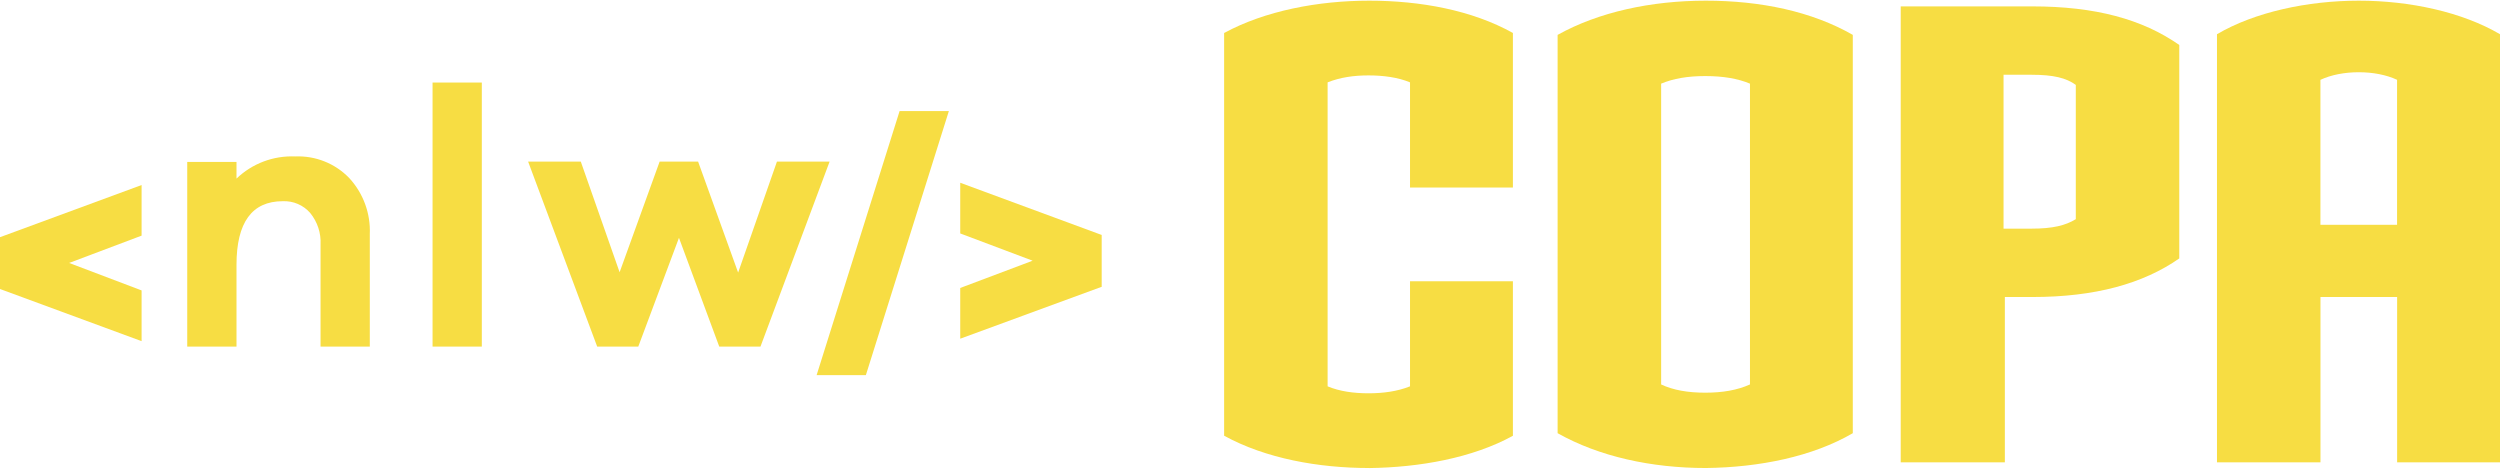
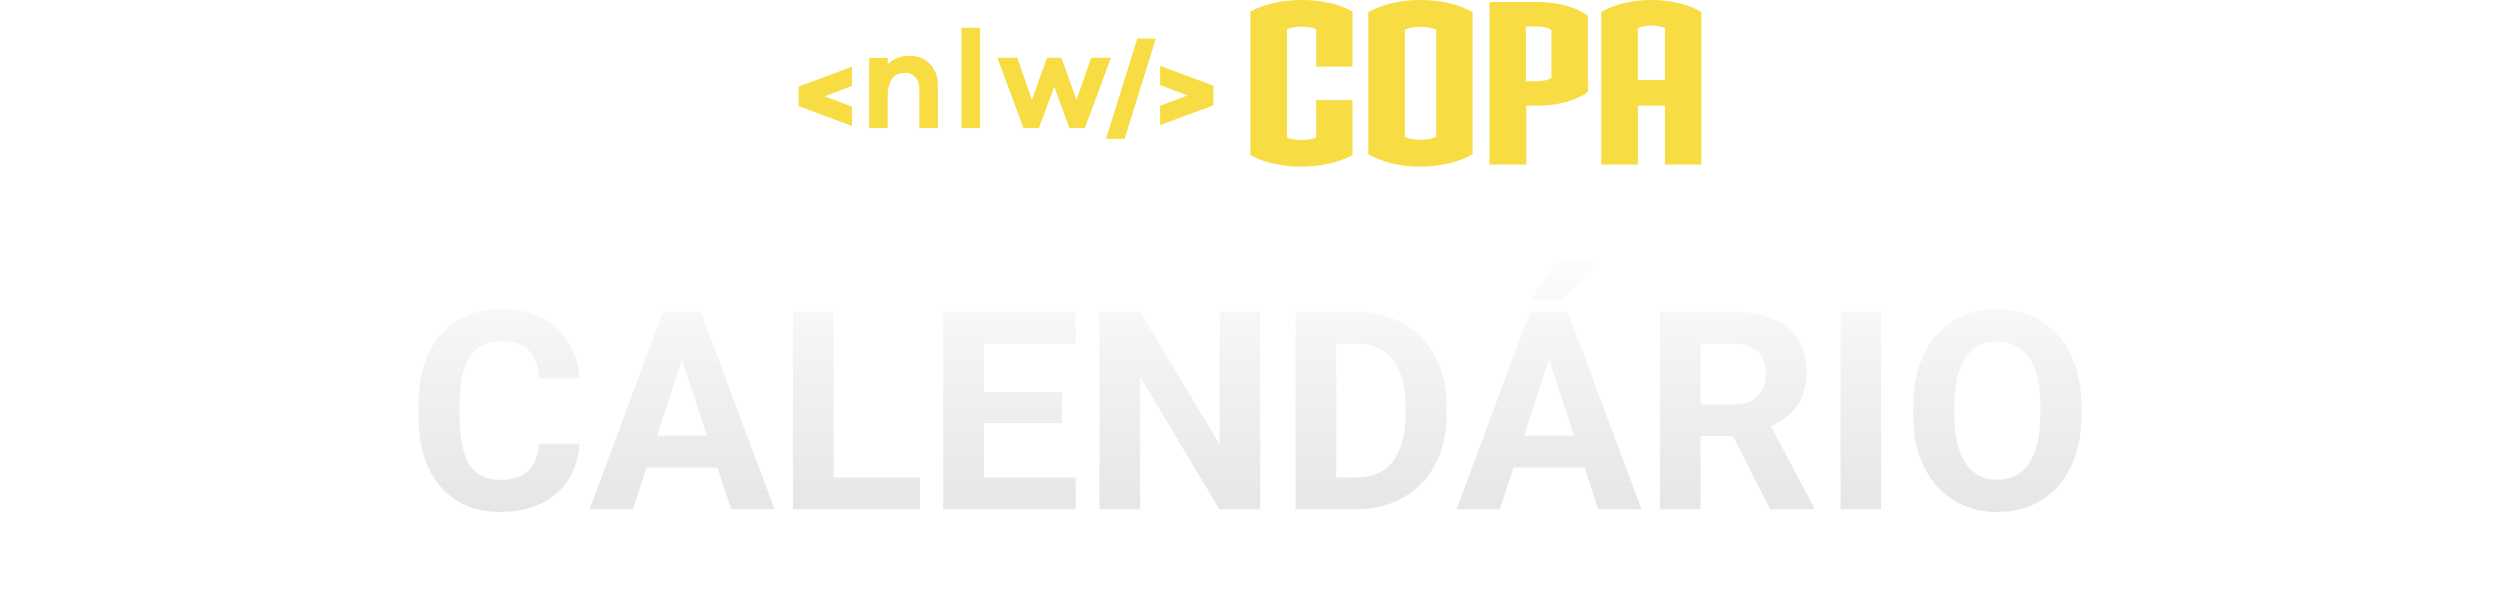
- <svg xmlns="http://www.w3.org/2000/svg" width="160" height="30" viewBox="0 0 160 30" fill="none">
-   <path fill-rule="evenodd" clip-rule="evenodd" d="M9.062 15.085V11.842L0.017 15.174H0V18.502H0.017L9.062 21.834V18.587L4.424 16.829L9.062 15.081V15.085Z" fill="#F7DD43" />
-   <path fill-rule="evenodd" clip-rule="evenodd" d="M61.455 21.673V18.43L66.089 16.685L61.455 14.94V11.697L70.487 15.03H70.508V18.362H70.487L61.455 21.677V21.673ZM57.574 7.109L52.264 24.007H55.416L60.727 7.109H57.574Z" fill="#F7DD43" />
-   <path fill-rule="evenodd" clip-rule="evenodd" d="M22.352 11.396C23.252 12.372 23.723 13.663 23.667 14.983V22.182H20.515V15.645C20.553 14.915 20.318 14.202 19.855 13.633C19.418 13.128 18.772 12.848 18.099 12.877C16.125 12.877 15.136 14.236 15.136 16.948V22.182H11.983V10.364H15.136V11.43C16.138 10.466 17.495 9.953 18.892 10.012C20.194 9.957 21.453 10.462 22.352 11.396V11.396Z" fill="#F7DD43" />
-   <path fill-rule="evenodd" clip-rule="evenodd" d="M27.684 5.283V22.182H30.836V5.283H27.684Z" fill="#F7DD43" />
-   <path fill-rule="evenodd" clip-rule="evenodd" d="M48.662 22.182H46.032L43.454 15.221L40.85 22.182H38.22L33.8 10.344H37.171L39.655 17.424L42.216 10.344H44.679L47.24 17.445L49.724 10.344H53.094L48.67 22.182H48.662Z" fill="#F7DD43" />
-   <path d="M87.626 29.953C84.397 29.953 81.003 29.347 78.344 27.886V2.111C80.962 0.691 84.355 0.043 87.626 0.043C90.898 0.043 94.211 0.65 96.826 2.111V12H90.241V5.271C89.466 4.947 88.524 4.826 87.585 4.826C86.646 4.826 85.784 4.947 84.967 5.271V24.726C85.742 25.05 86.643 25.171 87.585 25.171C88.527 25.171 89.424 25.05 90.241 24.726V18H96.826V27.889C94.249 29.309 90.856 29.915 87.626 29.956V29.953Z" fill="#F7DD43" />
-   <path d="M109.175 29.953C105.698 29.953 102.347 29.223 99.687 27.724V2.232C102.305 0.774 105.66 0.043 109.175 0.043C112.69 0.043 115.961 0.733 118.579 2.232V27.724C116.003 29.223 112.61 29.912 109.175 29.953ZM111.998 5.353C111.222 5.029 110.28 4.868 109.136 4.868C107.992 4.868 107.092 5.029 106.313 5.353V24.605C107.089 24.971 108.031 25.132 109.136 25.132C110.242 25.132 111.181 24.971 111.998 24.605V5.353Z" fill="#F7DD43" />
-   <path d="M130.07 19.009H128.311V29.588H121.646V0.409H130.07C134.078 0.409 137.103 1.219 139.474 2.879V16.539C137.145 18.162 134.075 19.009 130.07 19.009ZM132.851 5.433C132.239 4.988 131.419 4.785 130.028 4.785H128.227V14.633H130.028C131.377 14.633 132.194 14.43 132.851 14.027V5.433Z" fill="#F7DD43" />
-   <path d="M153.416 29.588V19.009H148.51V29.588H141.887V2.19C144.3 0.771 147.693 0.043 150.964 0.043C154.236 0.043 157.588 0.774 160 2.19V29.588H153.416ZM153.416 5.109C152.72 4.785 151.862 4.623 150.961 4.623C150.061 4.623 149.202 4.785 148.507 5.109V14.389H153.412V5.109H153.416Z" fill="#F7DD43" />
+ <svg xmlns="http://www.w3.org/2000/svg" width="270" height="64" viewBox="0 0 270 64" fill="none">
+   <path fill-rule="evenodd" clip-rule="evenodd" d="M92.013 9.282V7.203L86.267 9.339H86.256V11.472H86.267L92.013 13.607V11.526L89.066 10.4L92.013 9.279V9.282Z" fill="#F7DD43" />
+   <path fill-rule="evenodd" clip-rule="evenodd" d="M125.292 13.504V11.425L128.236 10.307L125.292 9.189V7.111L131.03 9.246H131.043V11.382H131.03L125.292 13.506V13.504ZM122.827 4.17L119.454 15H121.456L124.83 4.17H122.827Z" fill="#F7DD43" />
+   <path fill-rule="evenodd" clip-rule="evenodd" d="M100.454 6.917C101.026 7.543 101.325 8.37 101.29 9.216V13.83H99.287V9.641C99.312 9.173 99.162 8.716 98.868 8.351C98.591 8.027 98.18 7.848 97.753 7.867C96.499 7.867 95.87 8.737 95.87 10.476V13.83H93.868V6.256H95.87V6.939C96.507 6.322 97.369 5.993 98.256 6.031C99.083 5.995 99.883 6.319 100.454 6.917Z" fill="#F7DD43" />
+   <path fill-rule="evenodd" clip-rule="evenodd" d="M103.841 3V13.83H105.844V3H103.841Z" fill="#F7DD43" />
+   <path fill-rule="evenodd" clip-rule="evenodd" d="M117.166 13.83H115.496L113.858 9.369L112.204 13.83H110.534L107.726 6.243H109.867L111.445 10.781L113.072 6.243H114.636L116.263 10.794L117.841 6.243H119.982L117.172 13.83H117.166Z" fill="#F7DD43" />
+   <path d="M140.58 17.998C138.653 17.998 136.629 17.633 135.043 16.754V1.244C136.605 0.39 138.628 2.85548e-05 140.58 2.85548e-05C142.531 2.85548e-05 144.507 0.365 146.066 1.244V7.195H142.139V3.146C141.676 2.951 141.115 2.878 140.555 2.878C139.995 2.878 139.481 2.951 138.993 3.146V14.852C139.456 15.047 139.993 15.12 140.555 15.12C141.117 15.12 141.652 15.047 142.139 14.852V10.805H146.066V16.756C144.53 17.61 142.506 17.975 140.58 18V17.998Z" fill="#F7DD43" />
+   <path d="M153.431 17.998C151.358 17.998 149.359 17.558 147.773 16.657V1.317C149.334 0.44 151.335 0 153.431 0C155.528 0 157.479 0.415 159.04 1.317V16.657C157.504 17.558 155.48 17.973 153.431 17.998ZM155.115 3.195C154.652 3 154.091 2.903 153.408 2.903C152.726 2.903 152.189 3 151.725 3.195V14.78C152.187 15 152.749 15.097 153.408 15.097C154.068 15.097 154.628 15 155.115 14.78V3.195Z" fill="#F7DD43" />
+   <path d="M165.893 11.413H164.844V17.778H160.869V0.22H165.893C168.284 0.22 170.088 0.707 171.502 1.707V9.926C170.113 10.902 168.282 11.413 165.893 11.413ZM167.552 3.243C167.187 2.975 166.698 2.853 165.868 2.853H164.794V8.779H165.868C166.673 8.779 167.16 8.657 167.552 8.414V3.243Z" fill="#F7DD43" />
+   <path d="M179.817 17.778V11.413H176.891V17.778H172.941V1.292C174.38 0.438 176.404 0 178.355 0C180.306 0 182.305 0.44 183.744 1.292V17.778H179.817ZM179.817 3.048C179.402 2.853 178.89 2.756 178.353 2.756C177.816 2.756 177.304 2.853 176.889 3.048V8.632H179.815V3.048H179.817Z" fill="#F7DD43" />
+   <path d="M58.213 47.925H62.593C62.505 49.36 62.109 50.635 61.406 51.748C60.713 52.861 59.741 53.73 58.491 54.355C57.251 54.98 55.757 55.293 54.009 55.293C52.642 55.293 51.416 55.059 50.332 54.59C49.248 54.111 48.32 53.428 47.549 52.539C46.787 51.65 46.206 50.576 45.806 49.316C45.405 48.057 45.205 46.645 45.205 45.083V43.603C45.205 42.041 45.41 40.63 45.82 39.37C46.24 38.101 46.836 37.022 47.607 36.133C48.389 35.244 49.321 34.56 50.405 34.082C51.489 33.603 52.7 33.364 54.038 33.364C55.815 33.364 57.315 33.687 58.535 34.331C59.766 34.976 60.718 35.864 61.392 36.997C62.075 38.13 62.485 39.419 62.622 40.864H58.227C58.179 40.005 58.008 39.277 57.715 38.682C57.422 38.076 56.977 37.622 56.382 37.319C55.796 37.007 55.015 36.851 54.038 36.851C53.306 36.851 52.666 36.987 52.119 37.261C51.572 37.534 51.113 37.949 50.742 38.506C50.371 39.062 50.093 39.766 49.907 40.615C49.731 41.455 49.644 42.441 49.644 43.574V45.083C49.644 46.187 49.727 47.158 49.893 47.998C50.059 48.828 50.312 49.531 50.654 50.107C51.006 50.674 51.455 51.103 52.002 51.397C52.559 51.68 53.227 51.821 54.009 51.821C54.927 51.821 55.684 51.675 56.279 51.382C56.875 51.089 57.329 50.654 57.642 50.078C57.964 49.502 58.154 48.784 58.213 47.925ZM74.15 37.319L68.35 55H63.677L71.602 33.672H74.575L74.15 37.319ZM78.97 55L73.154 37.319L72.686 33.672H75.689L83.657 55H78.97ZM78.706 47.06V50.503H67.441V47.06H78.706ZM99.346 51.572V55H88.608V51.572H99.346ZM90.029 33.672V55H85.635V33.672H90.029ZM116.177 51.572V55H104.824V51.572H116.177ZM106.26 33.672V55H101.865V33.672H106.26ZM114.697 42.358V45.698H104.824V42.358H114.697ZM116.162 33.672V37.114H104.824V33.672H116.162ZM136.099 33.672V55H131.704L123.135 40.703V55H118.74V33.672H123.135L131.719 47.983V33.672H136.099ZM146.47 55H141.826L141.855 51.572H146.47C147.622 51.572 148.594 51.313 149.385 50.796C150.176 50.269 150.771 49.502 151.172 48.496C151.582 47.49 151.787 46.274 151.787 44.849V43.809C151.787 42.715 151.67 41.753 151.436 40.923C151.211 40.093 150.874 39.395 150.425 38.828C149.976 38.262 149.424 37.837 148.77 37.554C148.115 37.261 147.363 37.114 146.514 37.114H141.738V33.672H146.514C147.939 33.672 149.243 33.916 150.425 34.404C151.616 34.883 152.646 35.571 153.516 36.47C154.385 37.368 155.054 38.442 155.522 39.692C156.001 40.933 156.24 42.315 156.24 43.838V44.849C156.24 46.362 156.001 47.744 155.522 48.994C155.054 50.244 154.385 51.318 153.516 52.217C152.656 53.105 151.626 53.794 150.425 54.282C149.233 54.761 147.915 55 146.47 55ZM144.316 33.672V55H139.922V33.672H144.316ZM167.783 37.319L161.982 55H157.31L165.234 33.672H168.208L167.783 37.319ZM172.603 55L166.787 37.319L166.318 33.672H169.321L177.29 55H172.603ZM172.339 47.06V50.503H161.074V47.06H172.339ZM165.308 32.471L168.179 27.959H172.764L168.735 32.471H165.308ZM179.268 33.672H187.222C188.853 33.672 190.254 33.916 191.426 34.404C192.607 34.893 193.516 35.615 194.15 36.572C194.785 37.529 195.103 38.706 195.103 40.102C195.103 41.245 194.907 42.227 194.517 43.047C194.136 43.857 193.594 44.536 192.891 45.083C192.197 45.62 191.382 46.05 190.444 46.372L189.053 47.105H182.139L182.109 43.677H187.251C188.022 43.677 188.662 43.54 189.17 43.267C189.678 42.993 190.059 42.612 190.312 42.124C190.576 41.636 190.708 41.069 190.708 40.425C190.708 39.741 190.581 39.15 190.327 38.652C190.073 38.154 189.688 37.773 189.17 37.51C188.652 37.246 188.003 37.114 187.222 37.114H183.662V55H179.268V33.672ZM191.191 55L186.328 45.493L190.972 45.464L195.894 54.795V55H191.191ZM203.159 33.672V55H198.779V33.672H203.159ZM224.795 43.838V44.849C224.795 46.47 224.575 47.925 224.136 49.214C223.696 50.503 223.076 51.602 222.275 52.51C221.475 53.408 220.518 54.097 219.404 54.575C218.301 55.054 217.075 55.293 215.728 55.293C214.39 55.293 213.164 55.054 212.051 54.575C210.947 54.097 209.99 53.408 209.18 52.51C208.369 51.602 207.739 50.503 207.29 49.214C206.851 47.925 206.631 46.47 206.631 44.849V43.838C206.631 42.207 206.851 40.752 207.29 39.473C207.729 38.184 208.35 37.085 209.15 36.177C209.961 35.269 210.918 34.575 212.021 34.097C213.135 33.618 214.36 33.379 215.698 33.379C217.046 33.379 218.271 33.618 219.375 34.097C220.488 34.575 221.445 35.269 222.246 36.177C223.057 37.085 223.682 38.184 224.121 39.473C224.57 40.752 224.795 42.207 224.795 43.838ZM220.356 44.849V43.809C220.356 42.676 220.254 41.68 220.049 40.82C219.844 39.961 219.541 39.238 219.141 38.652C218.74 38.066 218.252 37.627 217.676 37.334C217.1 37.031 216.44 36.88 215.698 36.88C214.956 36.88 214.297 37.031 213.721 37.334C213.154 37.627 212.671 38.066 212.271 38.652C211.88 39.238 211.582 39.961 211.377 40.82C211.172 41.68 211.069 42.676 211.069 43.809V44.849C211.069 45.972 211.172 46.968 211.377 47.837C211.582 48.696 211.885 49.424 212.285 50.02C212.686 50.605 213.174 51.05 213.75 51.352C214.326 51.655 214.985 51.807 215.728 51.807C216.47 51.807 217.129 51.655 217.705 51.352C218.281 51.05 218.765 50.605 219.155 50.02C219.546 49.424 219.844 48.696 220.049 47.837C220.254 46.968 220.356 45.972 220.356 44.849Z" fill="url(#paint0_linear_122_239)" />
+   <defs>
+     <linearGradient id="paint0_linear_122_239" x1="135" y1="26" x2="135" y2="64" gradientUnits="userSpaceOnUse">
+       <stop stop-color="white" />
+       <stop offset="1" stop-color="#D9D9D9" stop-opacity="0.8" />
+     </linearGradient>
+   </defs>
</svg>
